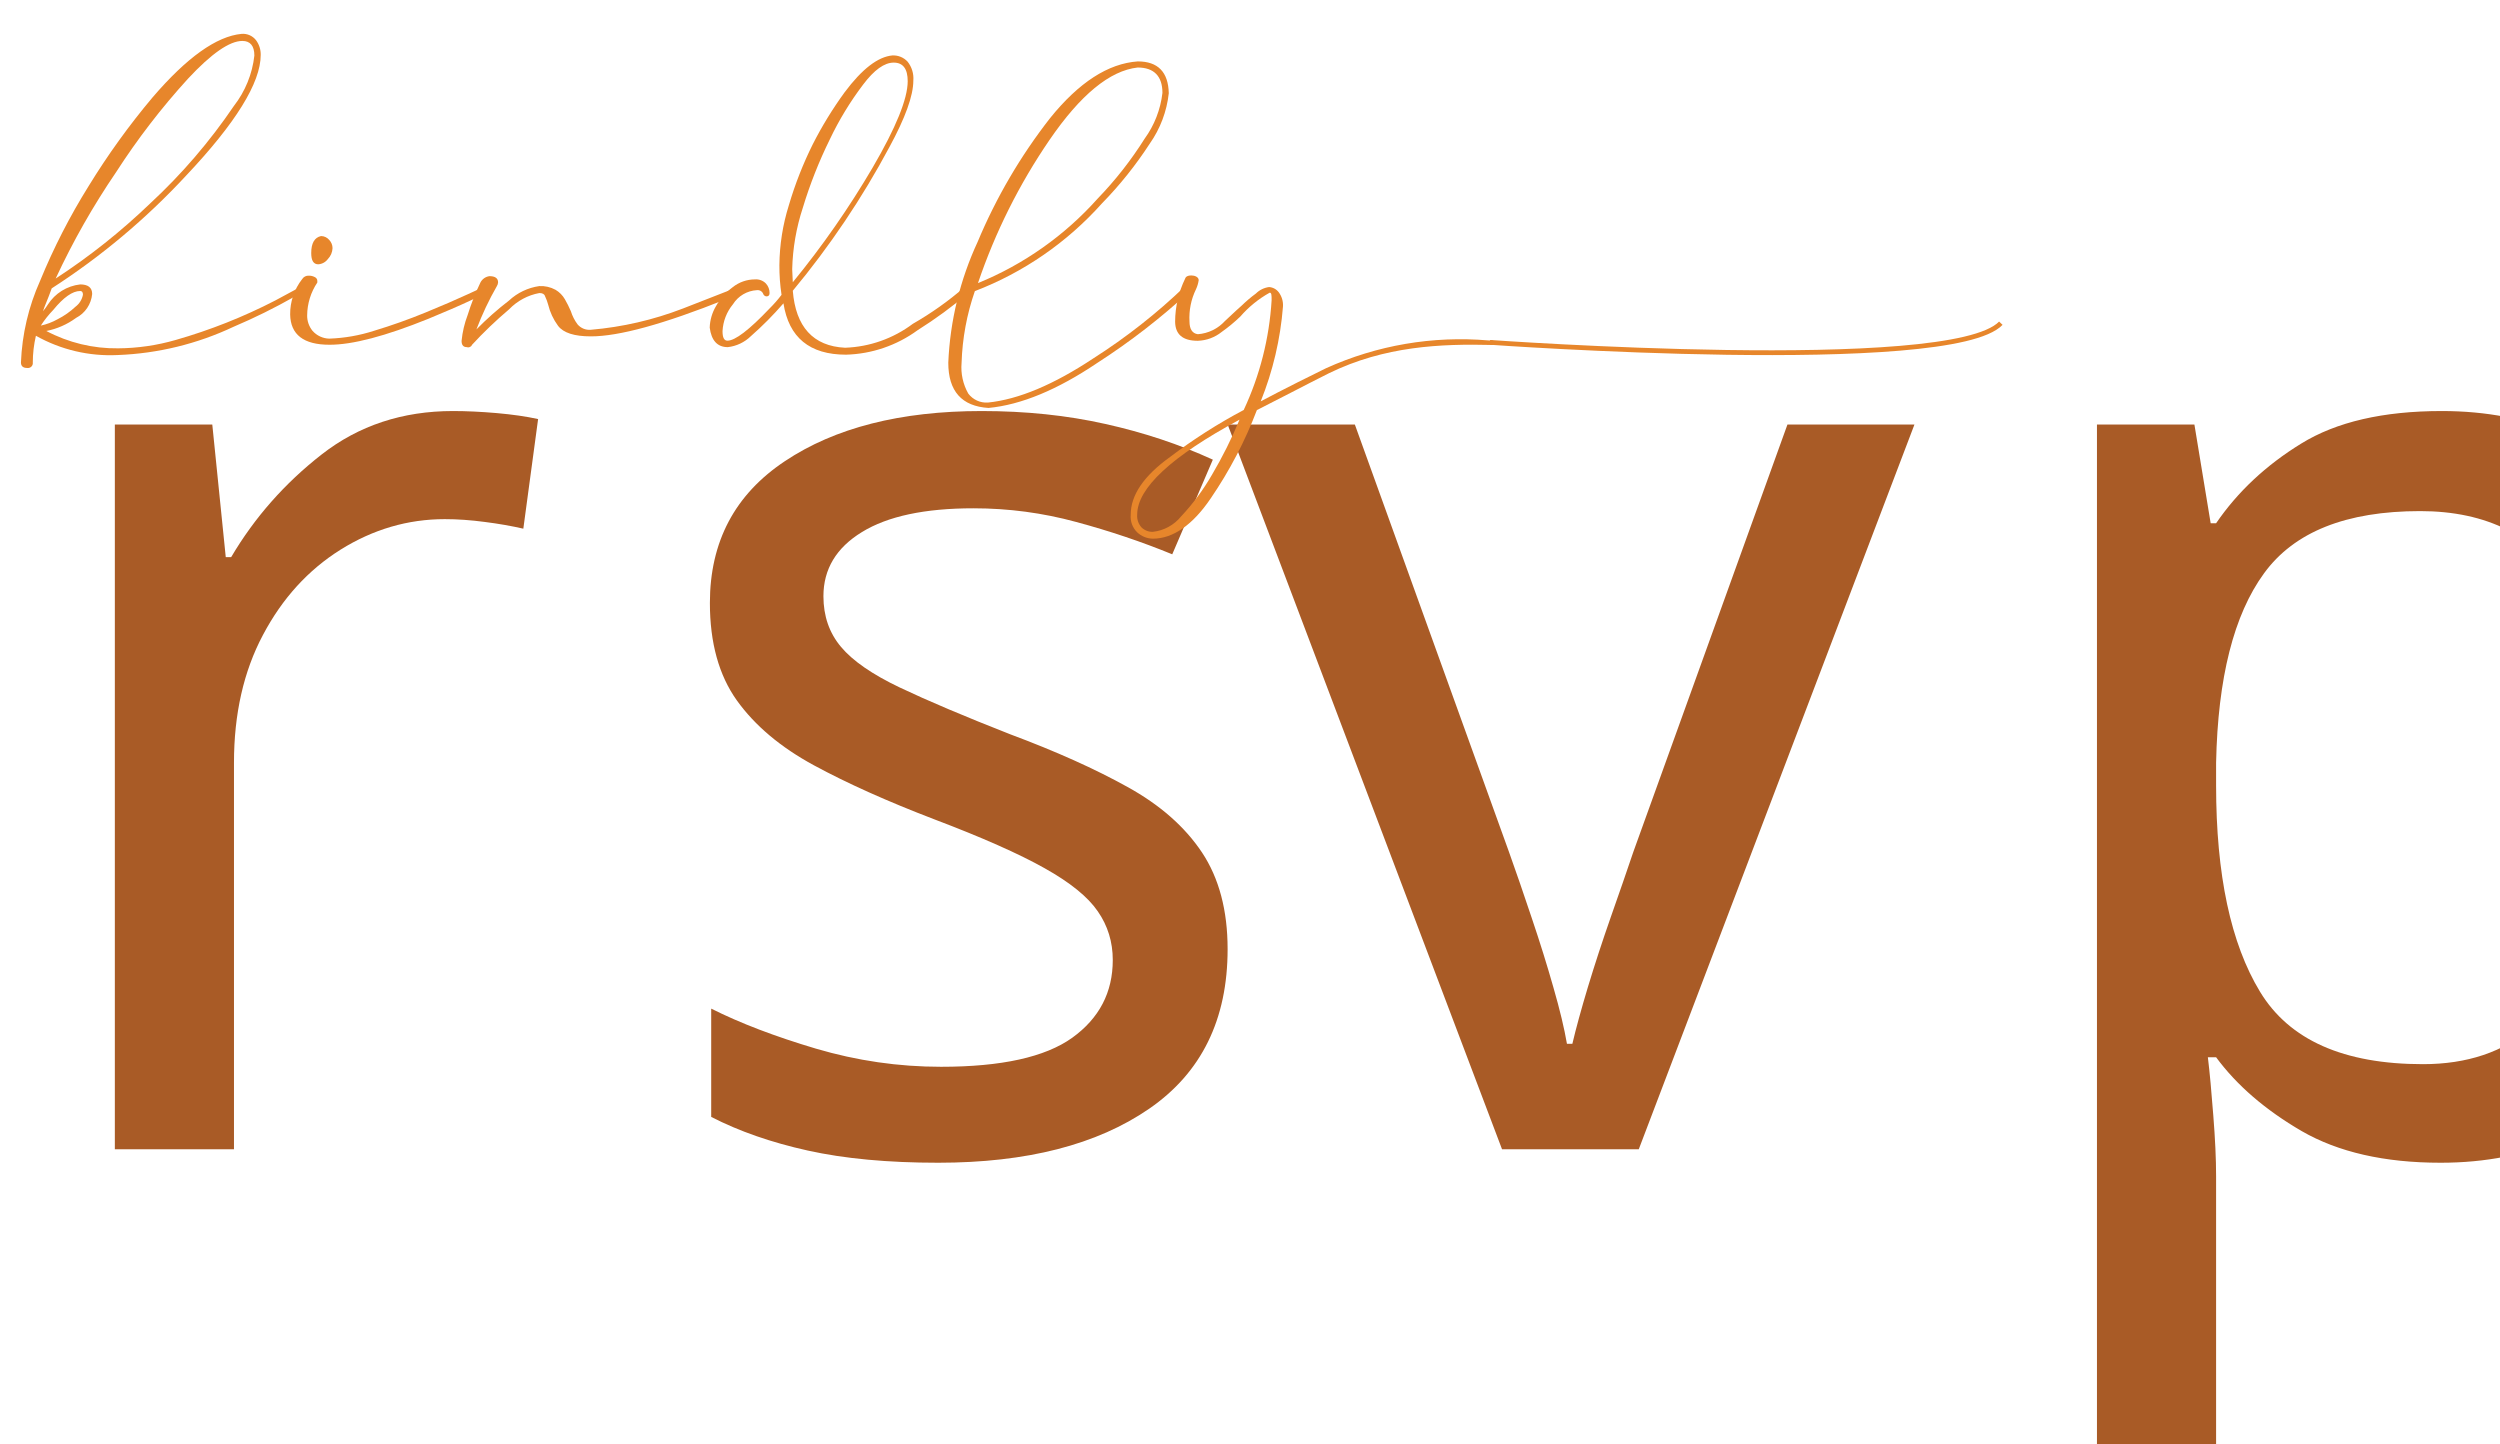
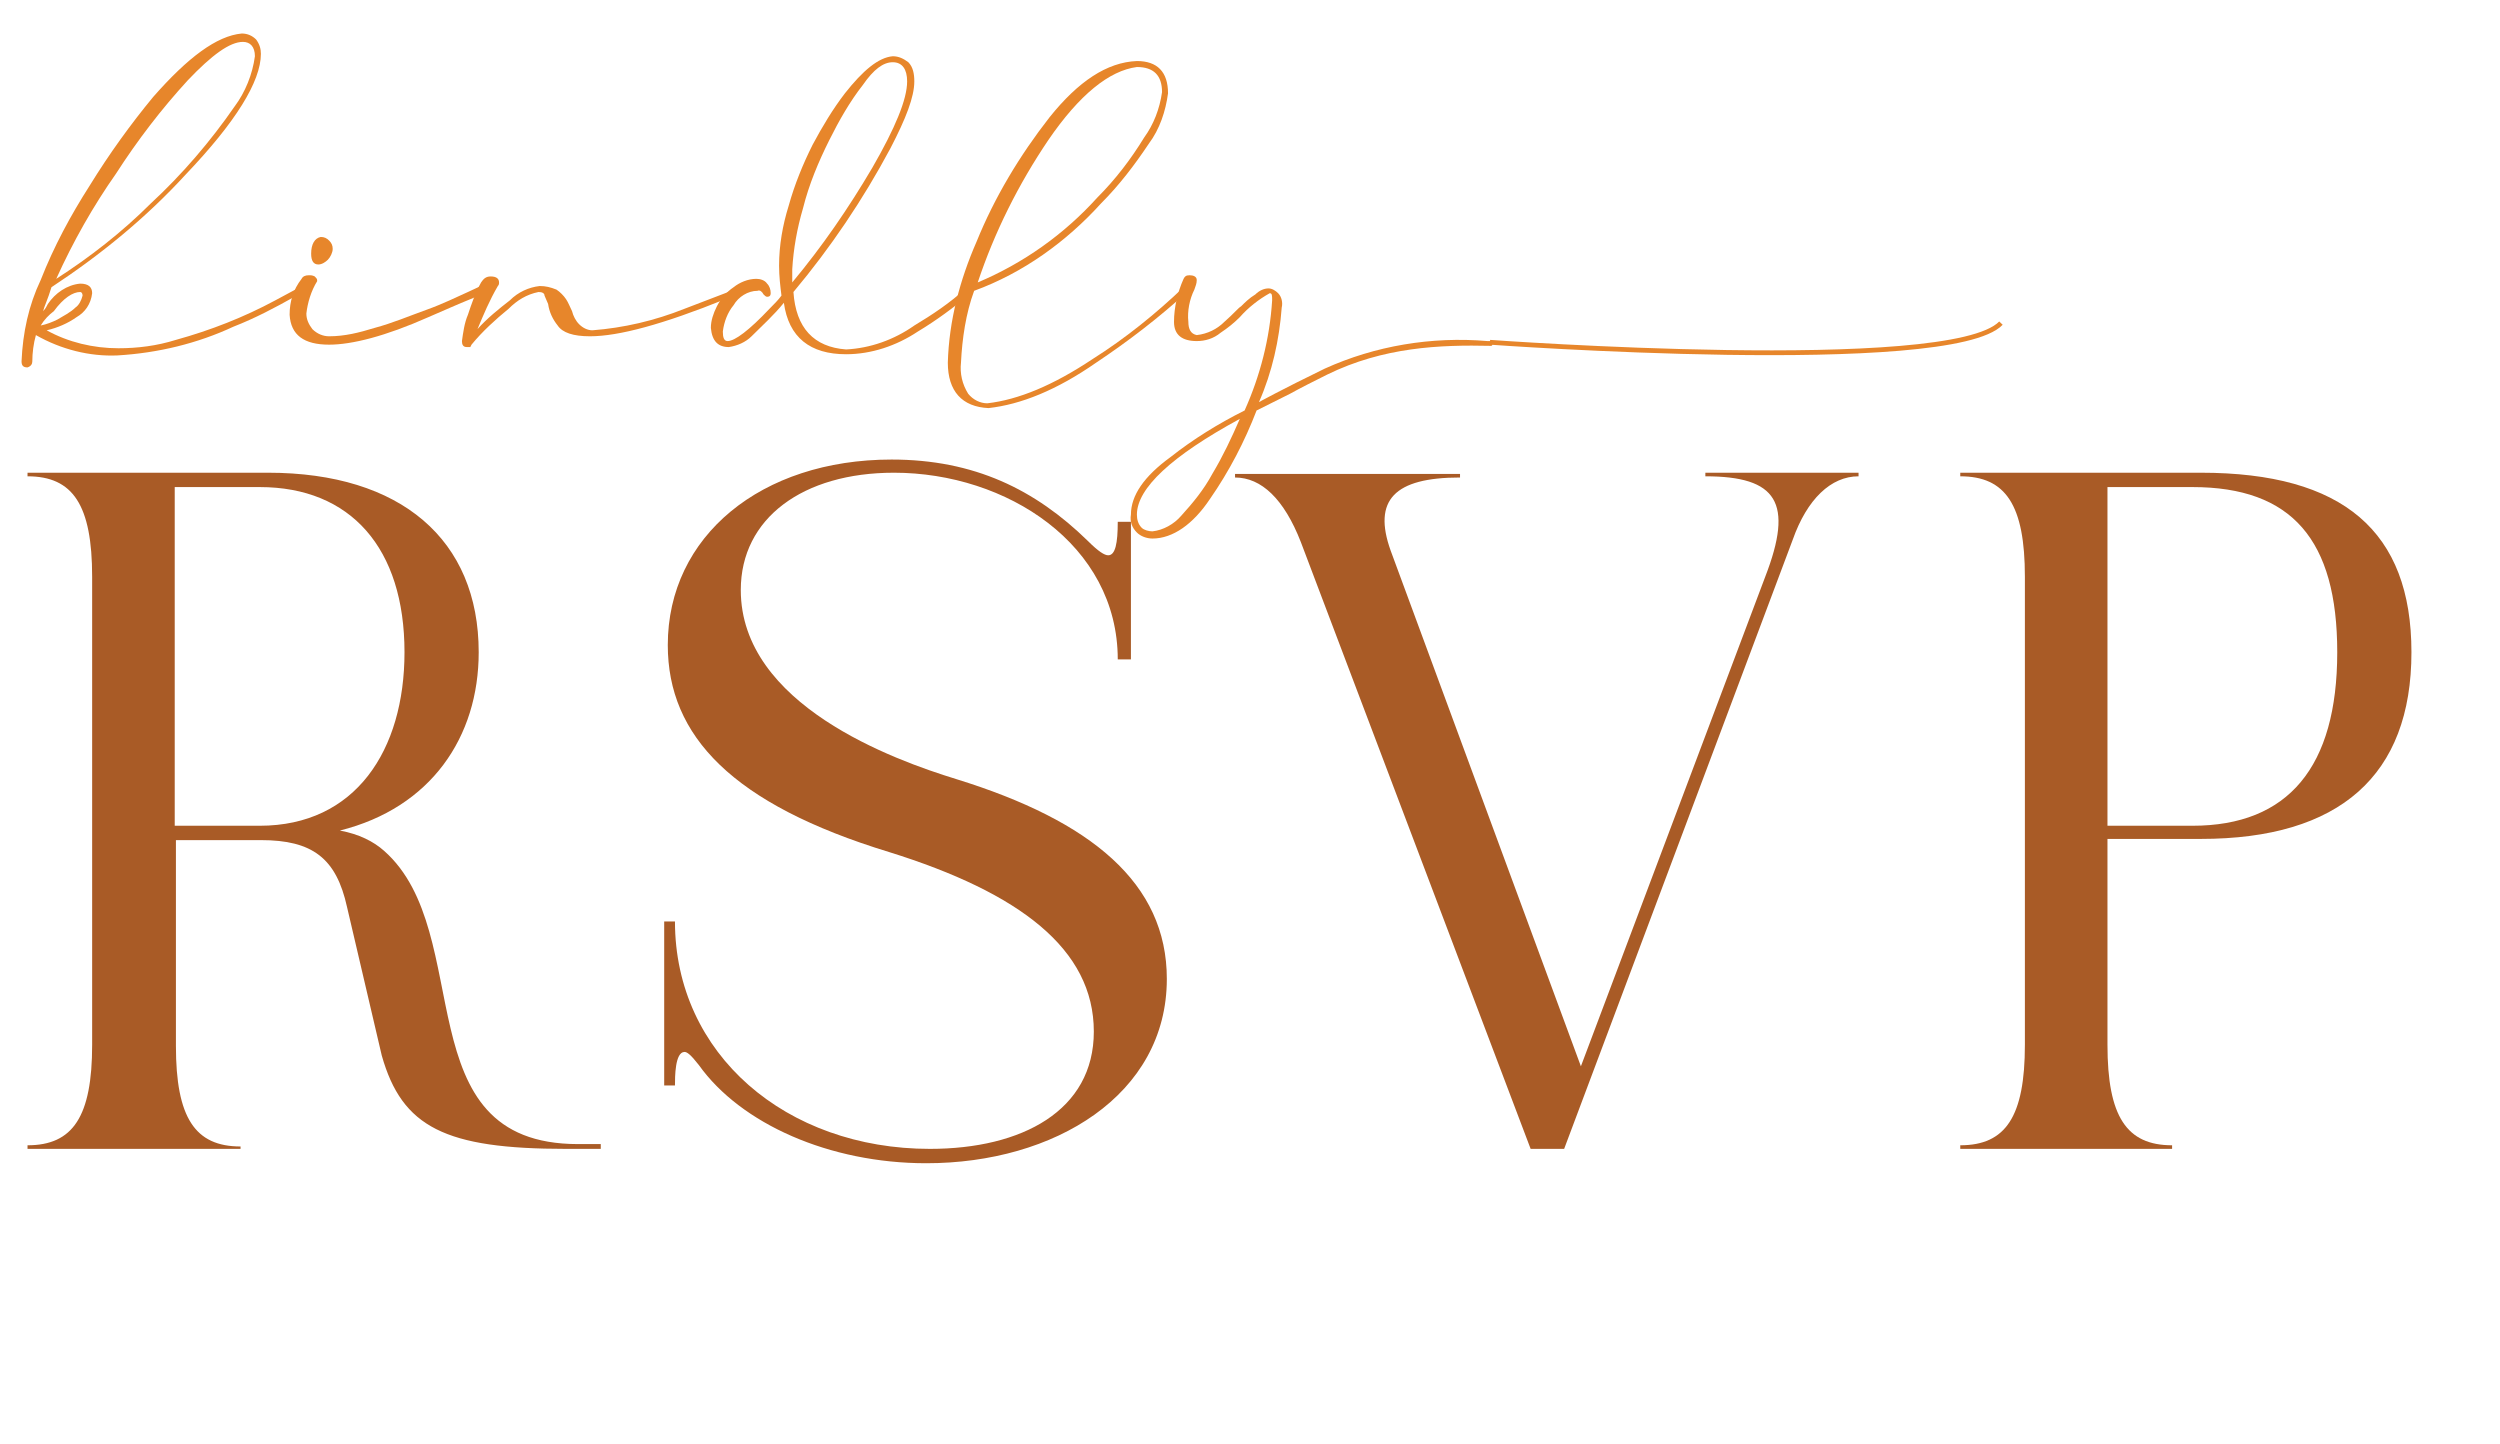
- <svg xmlns="http://www.w3.org/2000/svg" viewBox="0 0 208.85 120.63">
-   <defs>
-     <style>.cls-1{font-size:112.95px;fill:#a95b26;font-family:Rusillaserif-Regular, Rusilla serif;letter-spacing:0.01em;}.cls-2{letter-spacing:0.03em;}.cls-3{letter-spacing:0.05em;}.cls-4{fill:#e7862b;}.cls-5{fill:none;stroke:#e7862b;stroke-miterlimit:10;stroke-width:0.4px;}</style>
-   </defs>
-   <g id="Layer_2" data-name="Layer 2">
-     <g id="Layer_1-2" data-name="Layer 1">
-       <text class="cls-1" transform="translate(0 96.01)">r<tspan class="cls-2" x="53.54" y="0">s</tspan>
-         <tspan class="cls-3" x="102.56" y="0">vp</tspan>
-       </text>
-       <path class="cls-4" d="M2.27,30.74c-.34,0-.52-.15-.52-.46a18.45,18.45,0,0,1,1.6-6.82,52.91,52.91,0,0,1,4.07-7.94,61.28,61.28,0,0,1,5.33-7.39q4.29-5,7.43-5.3a1.38,1.38,0,0,1,1.21.53,2,2,0,0,1,.39,1.23c0,2.32-2.09,5.7-6.26,10.11a58.57,58.57,0,0,1-11.2,9.39C4,25,3.71,25.6,3.59,26A4.56,4.56,0,0,0,4,25.44,3.7,3.7,0,0,1,6.7,23.76c.65,0,1,.26,1,.8a2.51,2.51,0,0,1-1.35,2,6.2,6.2,0,0,1-2.48,1.09,12.45,12.45,0,0,0,6,1.45,17.77,17.77,0,0,0,4.81-.7A45.14,45.14,0,0,0,23,25.1c1.48-.81,2.25-1.21,2.3-1.21s.29.13.29.41l-1,.49a49.08,49.08,0,0,1-5.08,2.51,24.88,24.88,0,0,1-9.67,2.36A12.66,12.66,0,0,1,3,28.05a9.87,9.87,0,0,0-.26,2.23A.41.41,0,0,1,2.27,30.74ZM3.41,27.2a5,5,0,0,0,1.4-.53,6.46,6.46,0,0,0,1.5-1.05,1.63,1.63,0,0,0,.62-1c0-.21-.08-.31-.23-.31-.64,0-1.39.53-2.25,1.58A8.59,8.59,0,0,0,3.41,27.2Zm1.24-3.93A53.51,53.51,0,0,0,12.54,17a47.09,47.09,0,0,0,7-8.15,8.36,8.36,0,0,0,1.71-4.21c0-.81-.35-1.22-1-1.22q-1.61,0-4.55,3.16a59,59,0,0,0-6,7.8A62.68,62.68,0,0,0,4.65,23.27Z" />
-       <path class="cls-4" d="M27.52,28.8c-2.15,0-3.25-.84-3.28-2.53a4.71,4.71,0,0,1,1-2.95.61.61,0,0,1,.57-.29,1,1,0,0,1,.49.12.35.35,0,0,1,.21.32l0,.13a5,5,0,0,0-.85,2.74,2,2,0,0,0,.45,1.3,1.93,1.93,0,0,0,1.39.65,13.72,13.72,0,0,0,3.76-.66c1.46-.44,2.89-.95,4.28-1.52s2.57-1.08,3.52-1.52l1.48-.68c.2,0,.31.09.31.26a.53.53,0,0,1,0,.16c0,.05-.06.07-.09.07s-.55.28-1.49.72-2.1.94-3.48,1.51Q30.4,28.81,27.52,28.8Zm-.93-6.72c-.4,0-.59-.31-.59-.94,0-.82.27-1.3.82-1.42a.9.9,0,0,1,.68.32,1,1,0,0,1,.28.69,1.38,1.38,0,0,1-.39.91A1.08,1.08,0,0,1,26.59,22.08Z" />
-       <path class="cls-4" d="M39,29c-.29,0-.44-.17-.44-.52a8.34,8.34,0,0,1,.51-2.17,20.06,20.06,0,0,1,1.07-2.72,1,1,0,0,1,.75-.52c.48,0,.72.18.72.52v0a.65.65,0,0,1-.1.31,25.17,25.17,0,0,0-1.71,3.62,25.89,25.89,0,0,1,2.72-2.41,4.7,4.7,0,0,1,2.53-1.21,2.54,2.54,0,0,1,1.36.31,2.18,2.18,0,0,1,.78.79c.18.32.35.64.5,1a3.67,3.67,0,0,0,.56,1.1,1.3,1.3,0,0,0,1.1.45,28,28,0,0,0,7.71-1.78l4.71-1.84h0l.06-.05a.71.71,0,0,1,.23.14.33.33,0,0,1,0,.19v.08s0,.08-.08.13L60.64,25q-7.78,3.11-11.28,3.1c-1.38,0-2.29-.29-2.74-.88a5,5,0,0,1-.83-1.78,4.09,4.09,0,0,0-.26-.7c-.05-.17-.21-.26-.47-.26a4.7,4.7,0,0,0-2.53,1.36,34.77,34.77,0,0,0-3.13,3l0,.05-.13.09A.32.32,0,0,1,39,29Z" />
-       <path class="cls-4" d="M70.68,29.63q-4.56,0-5.23-4.29a28.29,28.29,0,0,1-2.73,2.75A3.28,3.28,0,0,1,60.8,29c-.87,0-1.37-.55-1.51-1.63a3.75,3.75,0,0,1,.52-1.79A5.15,5.15,0,0,1,61.2,24a3,3,0,0,1,1.87-.66,1.15,1.15,0,0,1,.92.35,1.16,1.16,0,0,1,.3.79c0,.19-.09.28-.26.28a.31.31,0,0,1-.26-.18.5.5,0,0,0-.54-.34,2.53,2.53,0,0,0-2,1.18,3.83,3.83,0,0,0-.87,2.24c0,.54.13.8.41.8.64,0,1.81-.89,3.52-2.69a10.61,10.61,0,0,0,1-1.14,15.87,15.87,0,0,1-.18-2.48,17.27,17.27,0,0,1,.79-5,31.19,31.19,0,0,1,2-5.1,32,32,0,0,1,2.66-4.34q2.18-2.92,4-3.08a1.62,1.62,0,0,1,1.26.52,2.25,2.25,0,0,1,.48,1.58c0,1.27-.68,3.13-2,5.56a71.64,71.64,0,0,1-8.07,12c.24,3,1.69,4.63,4.37,4.76a10,10,0,0,0,5.66-2A27.21,27.21,0,0,0,80.56,24a.31.31,0,0,1,.13,0c.23,0,.34.08.34.26a.27.27,0,0,1-.11.2,37.11,37.11,0,0,1-4.27,3.13A10.62,10.62,0,0,1,70.68,29.63Zm-4.45-6.05A75.11,75.11,0,0,0,72.9,14q2.92-5,2.93-7.21,0-1.56-1.17-1.56T72.11,7.06a26.16,26.16,0,0,0-2.79,4.59,37.5,37.5,0,0,0-2.25,5.7,17.84,17.84,0,0,0-.89,5.14Z" />
-       <path class="cls-4" d="M82.58,34.08q-3.36-.21-3.36-3.78a26.7,26.7,0,0,1,2.45-10.09A45,45,0,0,1,87.73,9.86q3.61-4.47,7.32-4.73c1.69,0,2.55.89,2.59,2.66A9,9,0,0,1,96.05,12a32.29,32.29,0,0,1-4,5,27.41,27.41,0,0,1-10.61,7.32,20.18,20.18,0,0,0-1.11,6,4.42,4.42,0,0,0,.56,2.56,1.9,1.9,0,0,0,1.64.75q3.83-.39,8.82-3.7a49.2,49.2,0,0,0,7.63-6l.11-.08c.22,0,.33.1.33.31l0,.15a56.15,56.15,0,0,1-7.74,6Q86.67,33.69,82.58,34.08ZM81.7,23.65a27.15,27.15,0,0,0,10-7.06,30.85,30.85,0,0,0,3.92-5,8.08,8.08,0,0,0,1.49-3.83c0-1.41-.72-2.12-2.07-2.12q-3.49.39-7.37,6.06A49,49,0,0,0,81.7,23.65Z" />
-       <path class="cls-4" d="M105,34.26a35.5,35.5,0,0,1-3.86,7.38C99.65,43.84,98,45,96.32,45A1.94,1.94,0,0,1,95,44.47,1.83,1.83,0,0,1,94.46,43q0-2.46,3.28-4.82a45.22,45.22,0,0,1,6.16-3.93,25.19,25.19,0,0,0,2.33-9.16c0-.43,0-.64-.16-.64a9.16,9.16,0,0,0-2.46,2,13.68,13.68,0,0,1-1.55,1.28,3.36,3.36,0,0,1-2,.74c-1.25,0-1.88-.53-1.89-1.6A8.29,8.29,0,0,1,99,23.29c.06-.19.23-.28.52-.28s.61.13.62.39a2.71,2.71,0,0,1-.23.77,5.44,5.44,0,0,0-.54,2.69c0,.62.23,1,.7,1.06a3.4,3.4,0,0,0,2.26-1.1c.78-.73,1.25-1.17,1.41-1.3.34-.33.74-.68,1.18-1a1.91,1.91,0,0,1,1.1-.54,1.11,1.11,0,0,1,.81.44,1.8,1.8,0,0,1,.35,1.19,26.91,26.91,0,0,1-1.86,7.92s1.85-1,5.46-2.77a27.23,27.23,0,0,1,13.57-2.32.59.59,0,0,0,.14,0l.1,0c.17,0,.17,0,.17.17a.23.23,0,0,1,0,.11.3.3,0,0,1-.07.1c-4.33-.11-9,.09-13.65,2.35-1.16.58-2.2,1.12-3.13,1.6Zm-8.7,10.17a3.54,3.54,0,0,0,2.37-1.29,18.93,18.93,0,0,0,2.58-3.48,37.24,37.24,0,0,0,2.3-4.6Q95,39.67,95,43a1.43,1.43,0,0,0,.37,1.07A1.32,1.32,0,0,0,96.34,44.43Z" />
-       <path class="cls-5" d="M124.47,28.6S163,31.37,167.15,27" />
+ <svg xmlns="http://www.w3.org/2000/svg" version="1.1" id="Layer_1" x="0px" y="0px" viewBox="0 0 208.9 120.6" style="enable-background:new 0 0 208.9 120.6;" xml:space="preserve">
+   <style type="text/css">
+ 	.st0{enable-background:new    ;}
+ 	.st1{fill:#A95B26;}
+ 	.st2{fill:#E7862B;}
+ 	.st3{fill:none;stroke:#E7862B;stroke-width:0.4;stroke-miterlimit:10;}
+ </style>
+   <g id="Layer_2_1_">
+     <g id="Layer_1-2">
+       <g class="st0">
+         <path class="st1" d="M2.3,96v-0.3c3.8,0,5.4-2.4,5.4-8.4V48.2c0-6-1.6-8.4-5.4-8.4v-0.3h20.1c11.1,0,17.6,5.6,17.6,15     c0,7.1-4,13-11.6,14.9c1.6,0.3,2.8,0.9,3.7,1.7c7.8,6.9,1.6,24.5,16.2,24.5h1.9V96h-2.9c-10.1,0-13.7-1.8-15.4-7.8l-2.9-12.4     c-0.9-4.1-2.9-5.6-7.2-5.6h-7.1v17.2c0,6,1.6,8.4,5.4,8.4V96H2.3z M14.6,40.8V69h7.1c8,0,12.1-6.3,12.1-14.5     c0-8.7-4.5-13.8-12.1-13.8H14.6z" />
+       </g>
+       <g class="st0">
+         <path class="st1" d="M79.9,65.1c11.3,3.5,17.6,8.7,17.6,16.7c0,9.7-9.4,15.4-20.1,15.4c-8.1,0-15.5-3.3-19-8.2     c-0.7-0.9-1-1.1-1.2-1.1c-0.8,0-0.8,2.1-0.8,2.8h-0.9V77h0.9c0,11.1,9.3,19,21.3,19c7.7,0,13.7-3.2,13.7-9.8     c0-6.9-6.2-11.6-17.1-15c-13.1-4-18.5-9.7-18.5-17.3c0-9.1,7.8-15.5,18.7-15.5c6.9,0,12,2.5,16.4,6.8c0.9,0.9,1.4,1.2,1.7,1.2     c0.6,0,0.8-1,0.8-2.8h1.1v11.5h-1.1c0-9.6-9.3-15.6-18.7-15.6c-7.6,0-12.8,3.8-12.8,9.8C61.9,58.9,74.7,63.5,79.9,65.1z" />
+       </g>
+       <g class="st0">
+         <path class="st1" d="M108.7,45.3c-1.4-3.6-3.3-5.4-5.5-5.4v-0.3H122v0.3c-5.5,0-7.3,1.9-5.8,6.1l15.9,43.1l15.4-40.9     c2.4-6.2,1-8.4-5-8.4v-0.3h12.8v0.3c-2.3,0-4.3,1.9-5.5,5.3l-19.1,50.9h-2.8L108.7,45.3z" />
+         <path class="st1" d="M163.8,96v-0.3c3.8,0,5.4-2.4,5.4-8.4V48.2c0-6-1.6-8.4-5.4-8.4v-0.3h20.1c11.9,0,17.6,4.9,17.6,15     c0,10.3-6,15.6-17.6,15.6h-7.8v17.2c0,6,1.6,8.4,5.4,8.4V96H163.8z M176.1,40.8V69h7.1c8,0,12.1-4.9,12.1-14.5     c0-9.4-3.8-13.8-12.1-13.8H176.1z" />
+       </g>
+       <path class="st2" d="M2.3,30.7c-0.3,0-0.5-0.1-0.5-0.5c0.1-2.4,0.6-4.7,1.6-6.8c1.1-2.8,2.5-5.4,4.1-7.9c1.6-2.6,3.4-5.1,5.3-7.4    c2.9-3.3,5.3-5.1,7.4-5.3c0.5,0,0.9,0.2,1.2,0.5c0.3,0.4,0.4,0.8,0.4,1.2c0,2.3-2.1,5.7-6.3,10.1c-3.3,3.6-7.1,6.7-11.2,9.4    C4,25,3.7,25.6,3.6,26c0.2-0.2,0.3-0.4,0.4-0.6c0.6-0.9,1.6-1.6,2.7-1.7c0.7,0,1,0.3,1,0.8c-0.1,0.9-0.6,1.6-1.3,2    c-0.7,0.5-1.6,0.9-2.5,1.1c1.8,1,3.9,1.5,6,1.5c1.6,0,3.2-0.2,4.8-0.7c2.9-0.8,5.7-1.9,8.3-3.3c1.5-0.8,2.2-1.2,2.3-1.2    s0.3,0.1,0.3,0.4l-1,0.5c-1.6,0.9-3.3,1.8-5.1,2.5c-3,1.4-6.3,2.2-9.7,2.4C7.5,29.8,5.1,29.2,3,28c-0.2,0.7-0.3,1.5-0.3,2.2    c0,0.2-0.1,0.4-0.4,0.5C2.3,30.7,2.3,30.7,2.3,30.7z M3.4,27.2c0.5-0.1,1-0.3,1.4-0.5c0.5-0.3,1.1-0.6,1.5-1    c0.3-0.2,0.5-0.6,0.6-1c0-0.2-0.1-0.3-0.2-0.3c-0.6,0-1.4,0.5-2.2,1.6C4.1,26.3,3.7,26.7,3.4,27.2z M4.7,23.3    c2.8-1.8,5.5-3.9,7.9-6.3c2.6-2.4,5-5.2,7-8.1c0.9-1.2,1.5-2.7,1.7-4.2c0-0.8-0.4-1.2-1-1.2c-1.1,0-2.6,1.1-4.6,3.2    c-2.2,2.4-4.2,5-6,7.8C7.8,17.2,6.1,20.2,4.7,23.3z" />
+       <path class="st2" d="M27.5,28.8c-2.1,0-3.2-0.8-3.3-2.5c0-1.1,0.3-2.1,1-3c0.1-0.2,0.3-0.3,0.6-0.3c0.2,0,0.3,0,0.5,0.1    c0.1,0.1,0.2,0.2,0.2,0.3v0.1c-0.5,0.8-0.8,1.8-0.9,2.7c0,0.5,0.2,0.9,0.5,1.3c0.4,0.4,0.9,0.6,1.4,0.6c1.3,0,2.5-0.3,3.8-0.7    c1.5-0.4,2.9-1,4.3-1.5s2.6-1.1,3.5-1.5l1.5-0.7c0.2,0,0.3,0.1,0.3,0.3c0,0.1,0,0.1,0,0.2c0,0-0.1,0.1-0.1,0.1s-0.5,0.3-1.5,0.7    s-2.1,0.9-3.5,1.5C32.2,28.1,29.4,28.8,27.5,28.8z M26.6,22.1c-0.4,0-0.6-0.3-0.6-0.9c0-0.8,0.3-1.3,0.8-1.4    c0.3,0,0.5,0.1,0.7,0.3c0.2,0.2,0.3,0.4,0.3,0.7c0,0.3-0.2,0.7-0.4,0.9C27.2,21.9,26.9,22.1,26.6,22.1z" />
+       <path class="st2" d="M39,29c-0.3,0-0.4-0.2-0.4-0.5c0.1-0.7,0.2-1.5,0.5-2.2c0.3-0.9,0.6-1.8,1.1-2.7c0.2-0.3,0.4-0.5,0.8-0.5    c0.5,0,0.7,0.2,0.7,0.5l0,0c0,0.1,0,0.2-0.1,0.3c-0.7,1.2-1.2,2.4-1.7,3.6c0.8-0.9,1.8-1.7,2.7-2.4c0.7-0.7,1.6-1.1,2.5-1.2    c0.5,0,0.9,0.1,1.4,0.3c0.3,0.2,0.6,0.5,0.8,0.8c0.2,0.3,0.3,0.6,0.5,1c0.1,0.4,0.3,0.8,0.6,1.1c0.3,0.3,0.7,0.5,1.1,0.5    c2.6-0.2,5.2-0.8,7.7-1.8l4.7-1.8l0,0l0.1,0c0.1,0,0.2,0.1,0.2,0.1c0,0.1,0,0.1,0,0.2v0.1c0,0,0,0.1-0.1,0.1L60.6,25    c-5.2,2.1-8.9,3.1-11.3,3.1c-1.4,0-2.3-0.3-2.7-0.9c-0.4-0.5-0.7-1.1-0.8-1.8c-0.1-0.2-0.2-0.5-0.3-0.7c0-0.2-0.2-0.3-0.5-0.3    c-1,0.2-1.8,0.7-2.5,1.4c-1.1,0.9-2.2,1.9-3.1,3v0L39.3,29C39.2,29,39.1,29,39,29z" />
+       <path class="st2" d="M70.7,29.6c-3,0-4.8-1.4-5.2-4.3c-0.8,1-1.8,1.9-2.7,2.8c-0.5,0.5-1.2,0.8-1.9,0.9c-0.9,0-1.4-0.5-1.5-1.6    c0-0.6,0.2-1.2,0.5-1.8c0.3-0.6,0.8-1.2,1.4-1.6c0.5-0.4,1.2-0.7,1.9-0.7c0.3,0,0.7,0.1,0.9,0.4c0.2,0.2,0.3,0.5,0.3,0.8    c0,0.2-0.1,0.3-0.3,0.3c-0.1,0-0.2-0.1-0.3-0.2c-0.1-0.2-0.3-0.4-0.5-0.3c-0.8,0-1.6,0.5-2,1.2c-0.5,0.6-0.8,1.4-0.9,2.2    c0,0.5,0.1,0.8,0.4,0.8c0.6,0,1.8-0.9,3.5-2.7c0.4-0.4,0.7-0.7,1-1.1c-0.1-0.8-0.2-1.6-0.2-2.5c0-1.7,0.3-3.4,0.8-5    c0.5-1.8,1.2-3.5,2-5.1c0.8-1.5,1.7-3,2.7-4.3c1.5-1.9,2.8-3,4-3.1c0.5,0,0.9,0.2,1.3,0.5c0.4,0.4,0.5,1,0.5,1.6    c0,1.3-0.7,3.1-2,5.6c-2.3,4.3-5,8.3-8.1,12c0.2,3,1.7,4.6,4.4,4.8c2-0.1,4-0.8,5.7-2c1.5-0.9,3-1.9,4.3-3.1c0,0,0.1,0,0.1,0    c0.2,0,0.3,0.1,0.3,0.3c0,0.1,0,0.2-0.1,0.2c-1.3,1.1-2.8,2.2-4.3,3.1C74.9,28.9,72.8,29.6,70.7,29.6z M66.2,23.6    c2.5-3,4.7-6.2,6.7-9.6c1.9-3.3,2.9-5.7,2.9-7.2c0-1-0.4-1.6-1.2-1.6S73,5.8,72.1,7.1c-1.1,1.4-2,3-2.8,4.6    c-0.9,1.8-1.7,3.7-2.2,5.7c-0.5,1.7-0.8,3.4-0.9,5.1L66.2,23.6z" />
+       <path class="st2" d="M82.6,34.1c-2.2-0.1-3.4-1.4-3.4-3.8c0.1-3.5,1-6.9,2.4-10.1c1.5-3.7,3.6-7.2,6.1-10.4c2.4-3,4.8-4.6,7.3-4.7    c1.7,0,2.6,0.9,2.6,2.7c-0.2,1.5-0.7,3-1.6,4.2c-1.2,1.8-2.5,3.5-4,5c-2.9,3.2-6.5,5.8-10.6,7.3c-0.7,1.9-1,4-1.1,6    c-0.1,0.9,0.1,1.8,0.6,2.6c0.4,0.5,1,0.8,1.6,0.8c2.6-0.3,5.5-1.5,8.8-3.7c2.7-1.7,5.3-3.8,7.6-6l0.1-0.1c0.2,0,0.3,0.1,0.3,0.3    v0.1c-2.4,2.2-5,4.2-7.7,6C88.3,32.6,85.3,33.8,82.6,34.1z M81.7,23.6c3.8-1.6,7.2-4,10-7.1c1.5-1.5,2.8-3.2,3.9-5    c0.8-1.1,1.3-2.4,1.5-3.8c0-1.4-0.7-2.1-2.1-2.1c-2.3,0.3-4.8,2.3-7.4,6.1C85.1,15.4,83.1,19.4,81.7,23.6z" />
+       <path class="st2" d="M105,34.3c-1,2.6-2.3,5.1-3.9,7.4C99.7,43.8,98,45,96.3,45c-0.5,0-1-0.2-1.3-0.5c-0.4-0.4-0.6-0.9-0.5-1.5    c0-1.6,1.1-3.2,3.3-4.8c1.9-1.5,4-2.8,6.2-3.9c1.3-2.9,2.1-6,2.3-9.2c0-0.4,0-0.6-0.2-0.6c-0.9,0.5-1.8,1.2-2.5,2    c-0.5,0.5-1,0.9-1.6,1.3c-0.6,0.5-1.3,0.7-2,0.7c-1.2,0-1.9-0.5-1.9-1.6c0-1.2,0.3-2.5,0.8-3.6c0.1-0.2,0.2-0.3,0.5-0.3    s0.6,0.1,0.6,0.4c0,0.3-0.1,0.5-0.2,0.8c-0.4,0.8-0.6,1.8-0.5,2.7c0,0.6,0.2,1,0.7,1.1c0.9-0.1,1.7-0.5,2.3-1.1    c0.8-0.7,1.2-1.2,1.4-1.3c0.3-0.3,0.7-0.7,1.2-1c0.3-0.3,0.7-0.5,1.1-0.5c0.3,0,0.6,0.2,0.8,0.4c0.3,0.3,0.4,0.8,0.3,1.2    c-0.2,2.7-0.8,5.4-1.9,7.9c0,0,1.8-1,5.5-2.8c4.2-1.9,8.9-2.7,13.6-2.3c0,0,0.1,0,0.1,0h0.1c0.2,0,0.2,0,0.2,0.2c0,0,0,0.1,0,0.1    c0,0,0,0.1-0.1,0.1c-4.3-0.1-9,0.1-13.7,2.4c-1.2,0.6-2.2,1.1-3.1,1.6L105,34.3z M96.3,44.4c0.9-0.1,1.8-0.6,2.4-1.3    c1-1.1,1.9-2.2,2.6-3.5c0.9-1.5,1.6-3,2.3-4.6C97.9,38.1,95,40.8,95,43c0,0.4,0.1,0.8,0.4,1.1C95.6,44.3,96,44.4,96.3,44.4    L96.3,44.4z" />
+       <path class="st3" d="M124.5,28.6c0,0,38.5,2.8,42.7-1.6" />
    </g>
  </g>
</svg>
